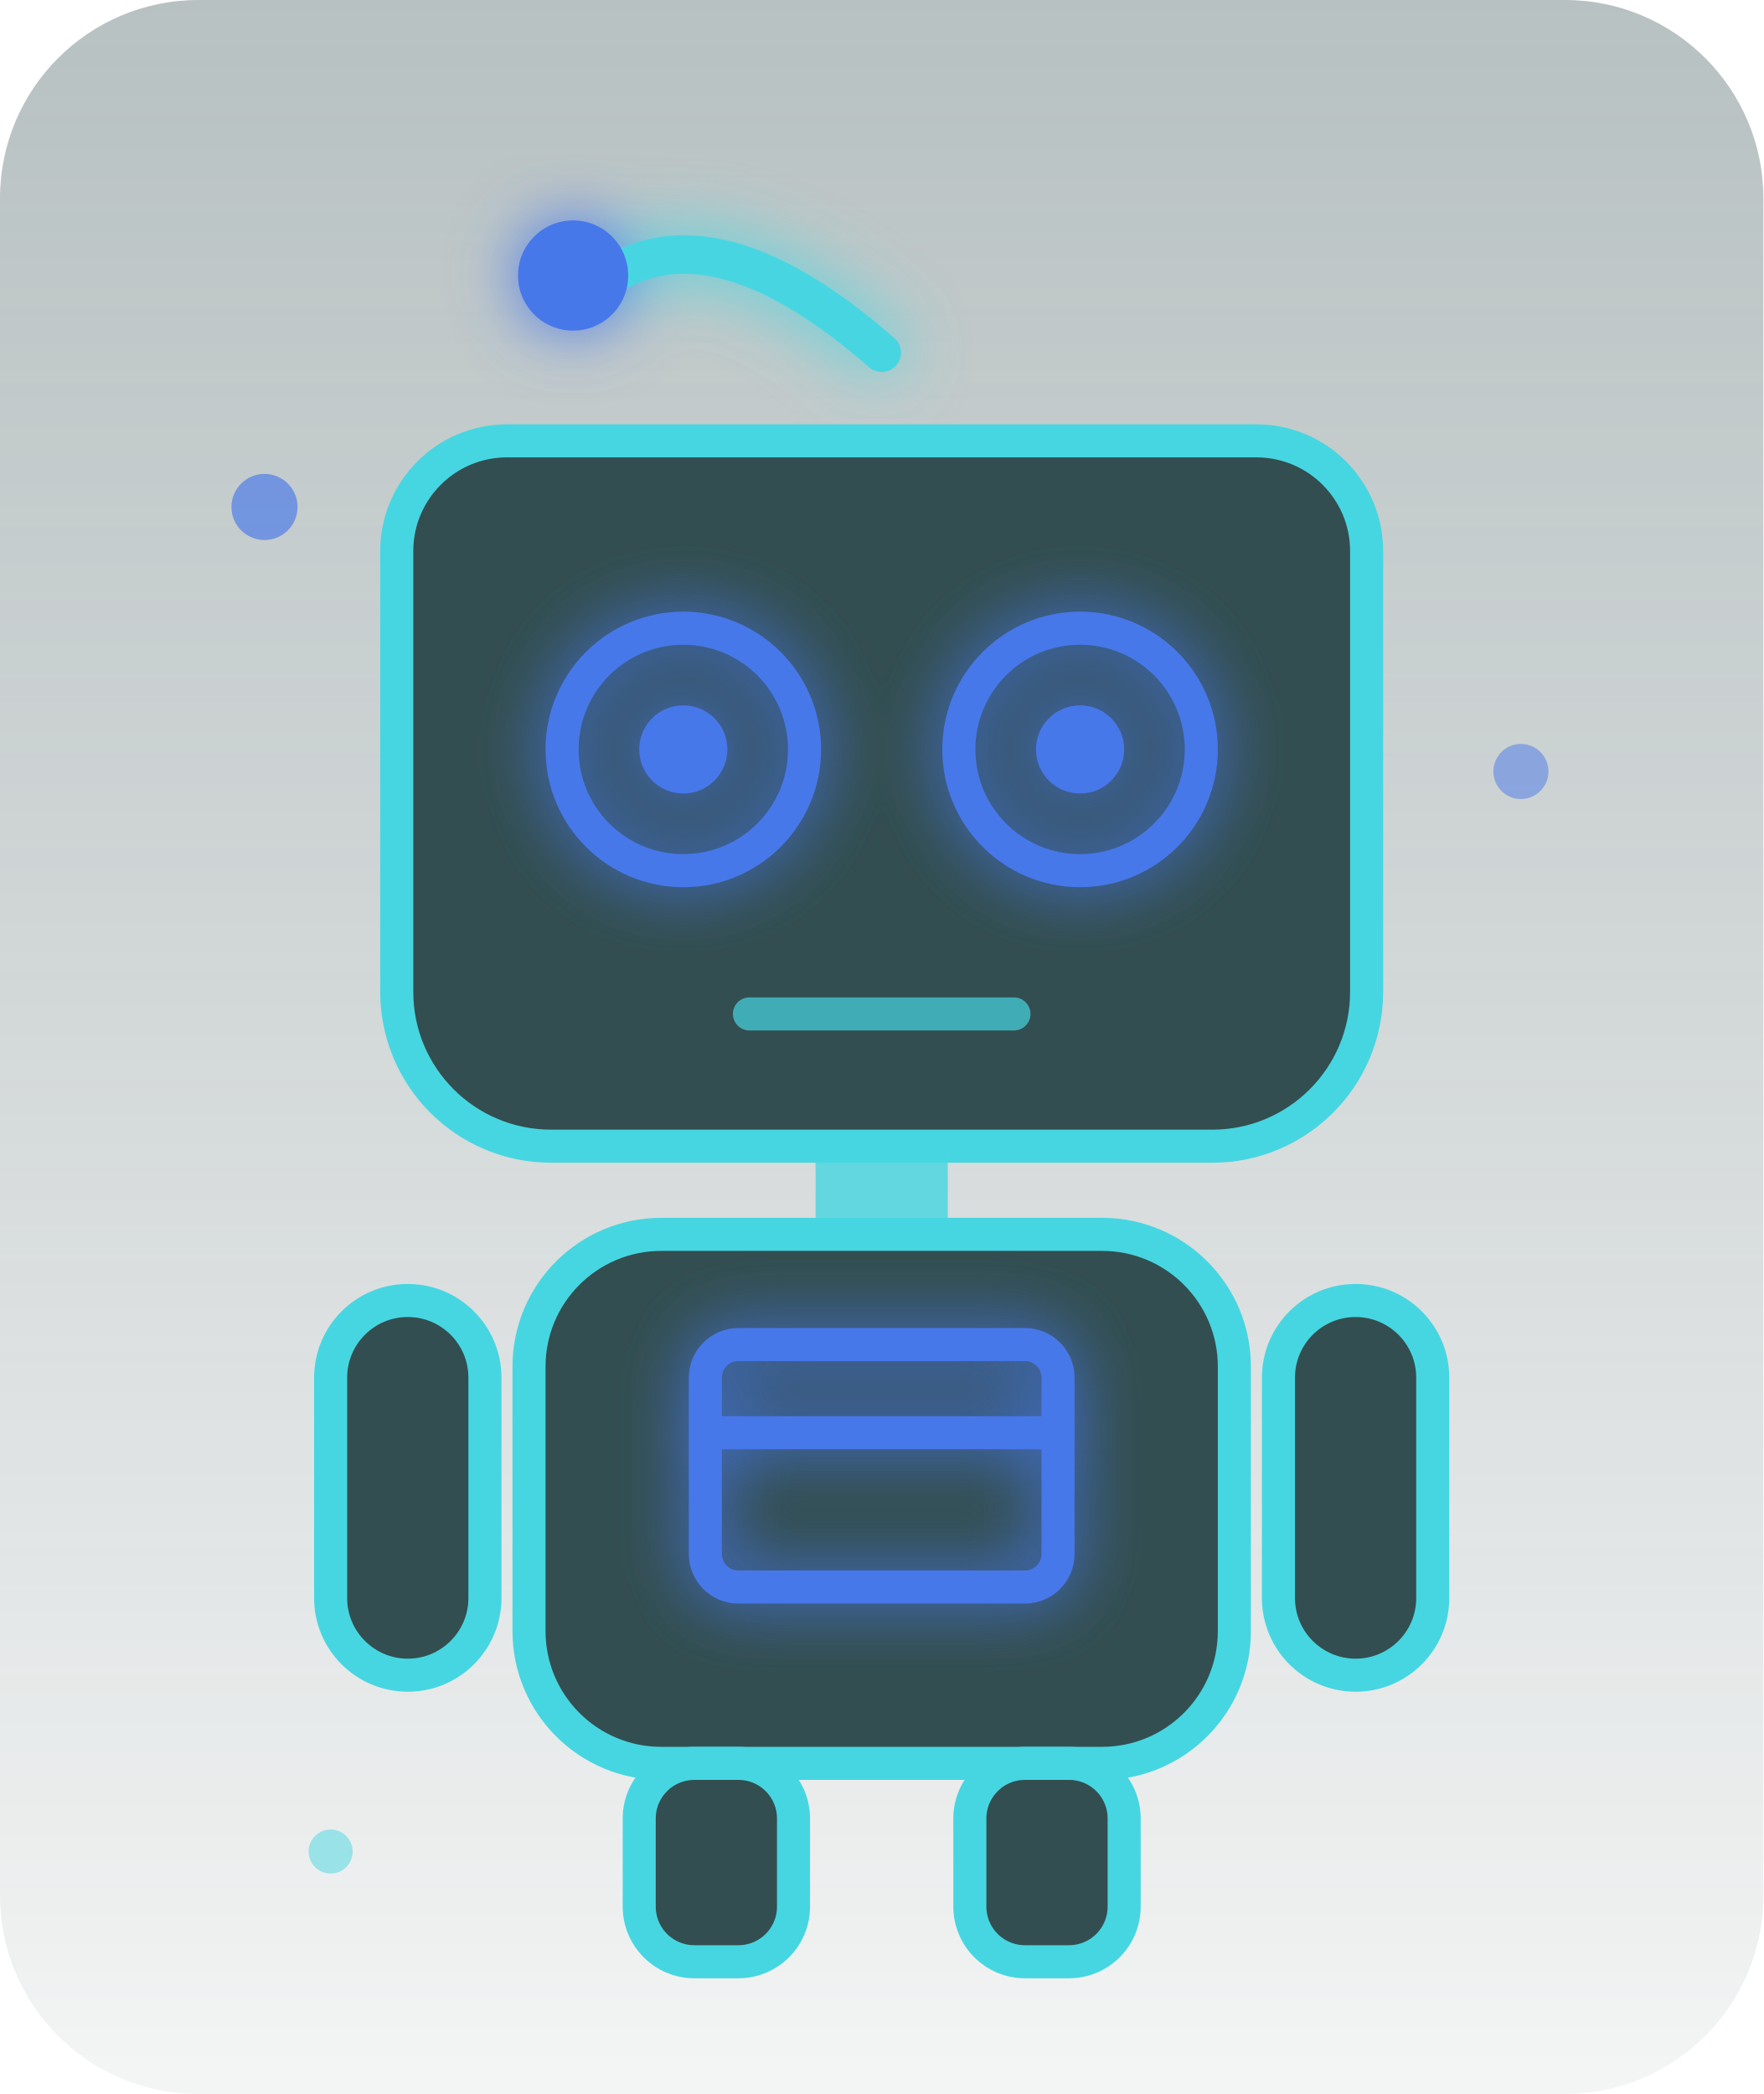
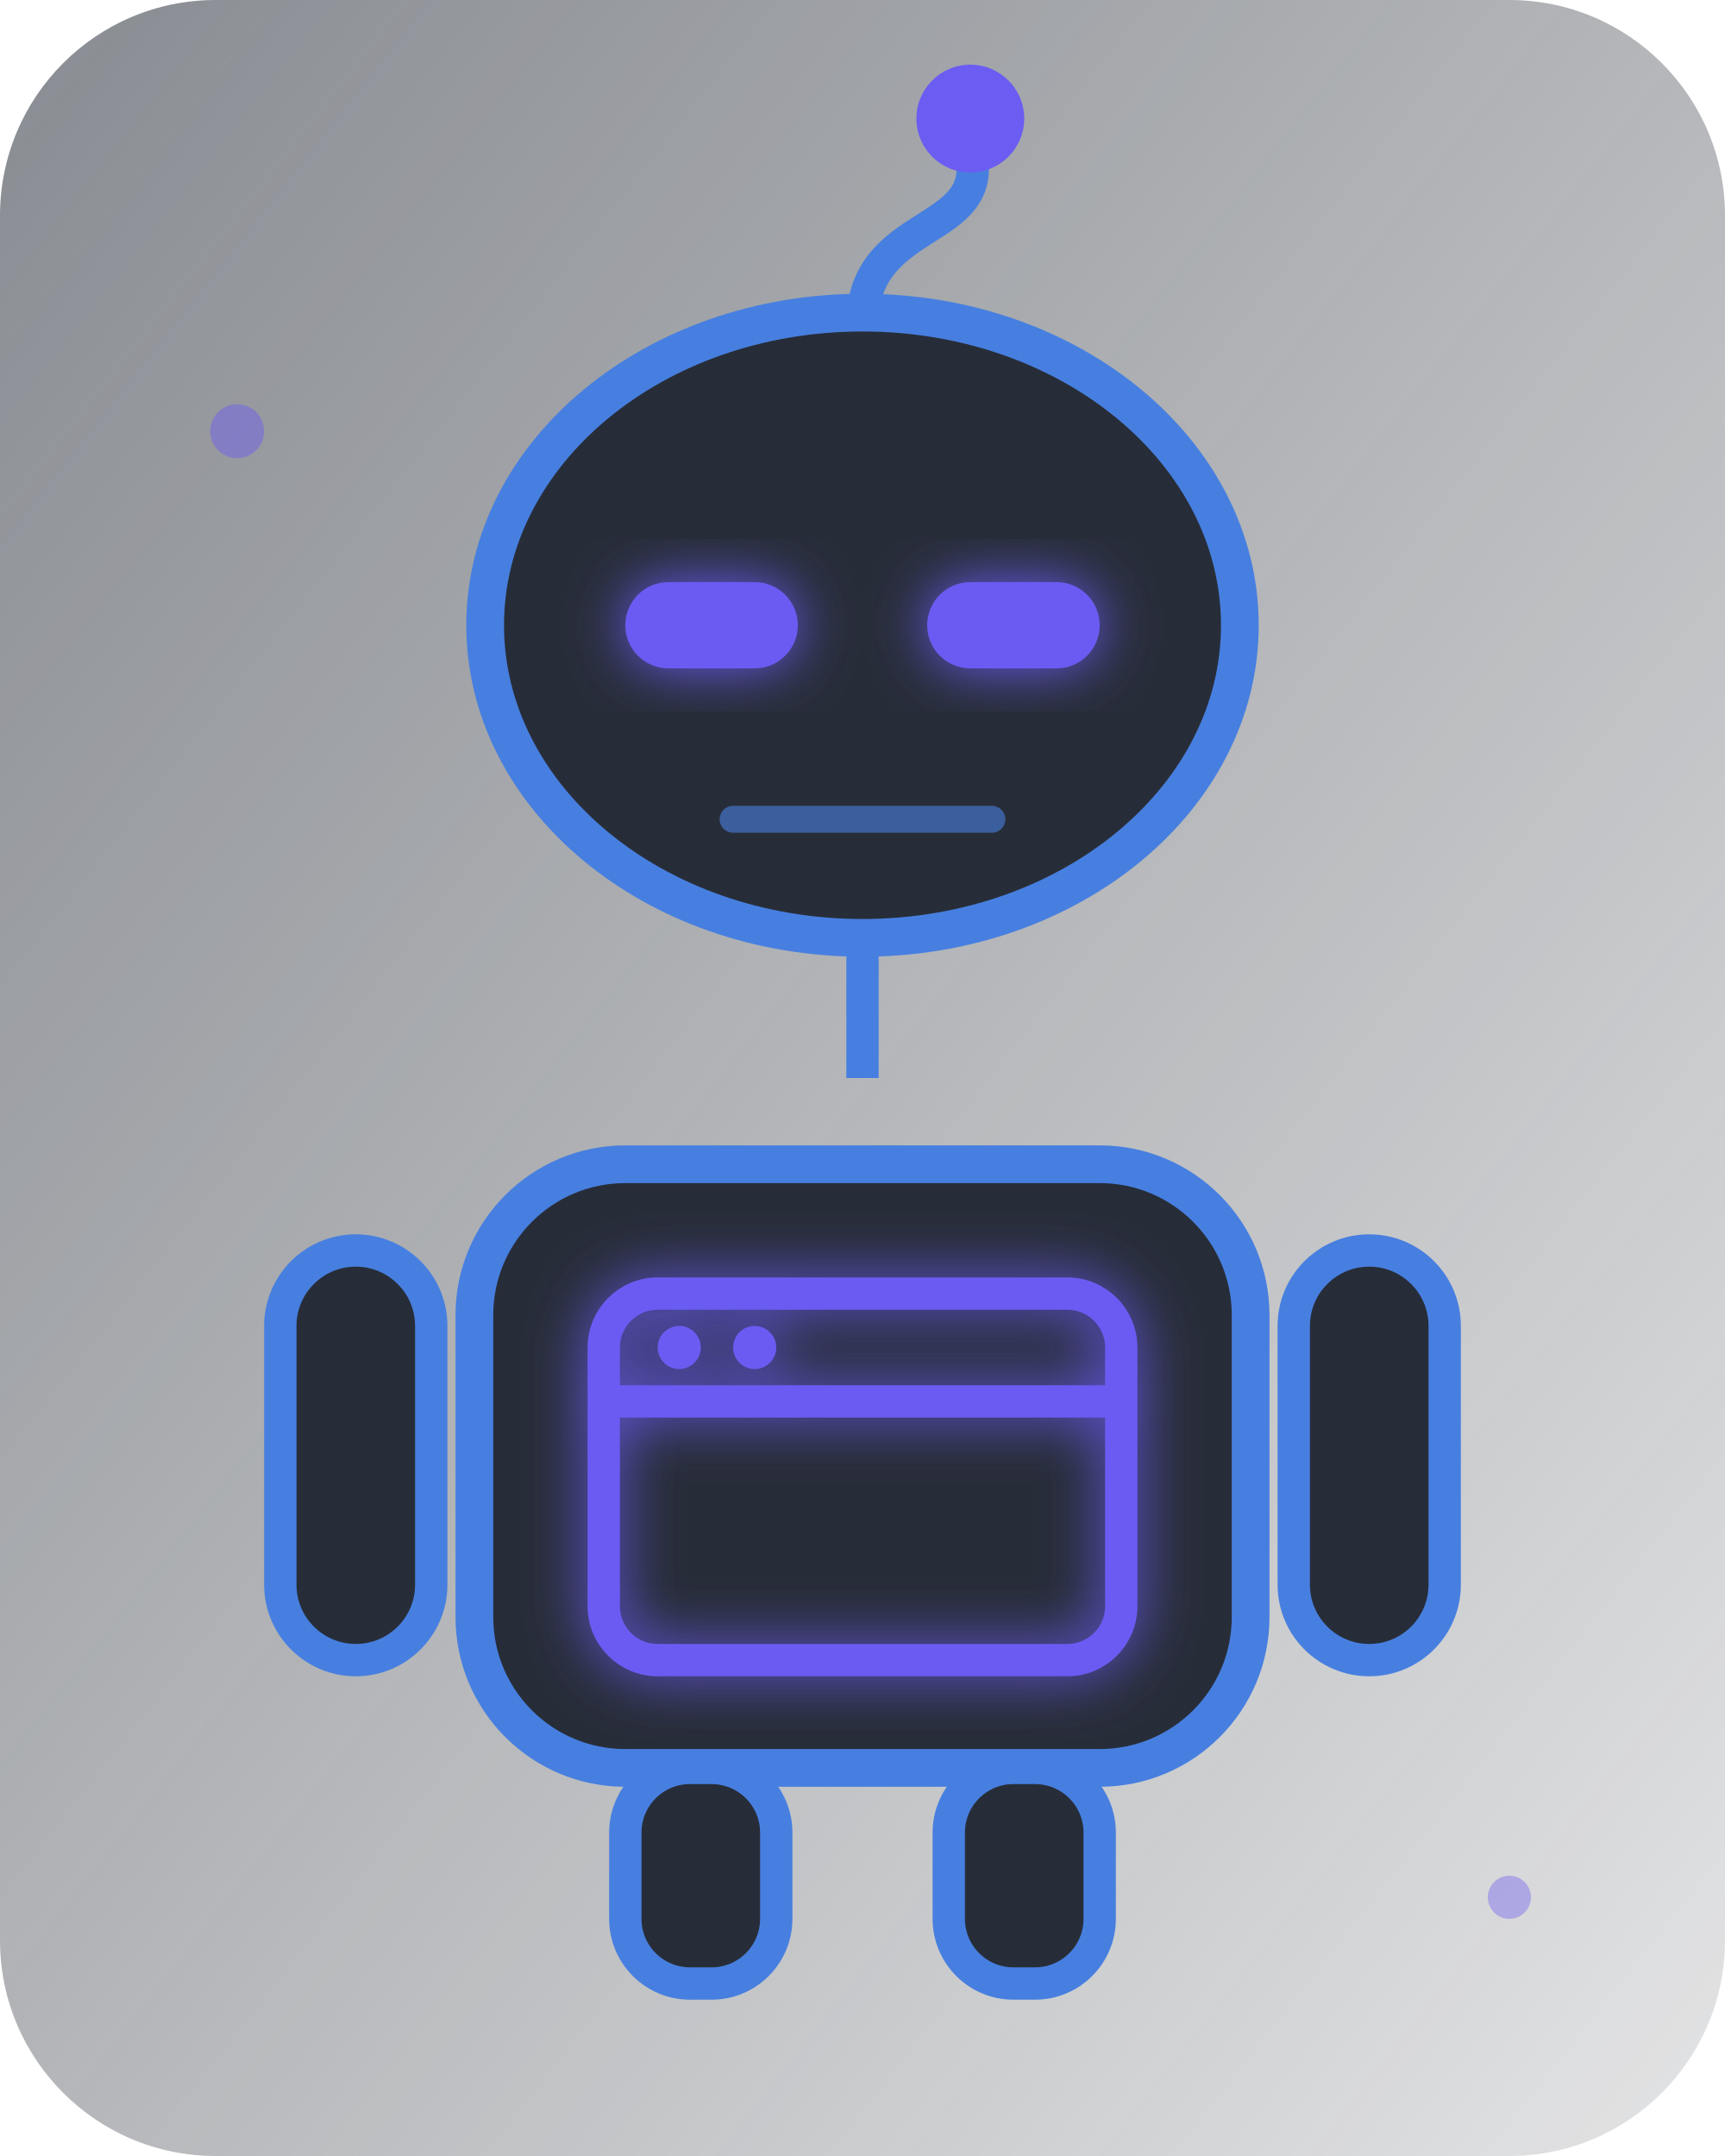
- <svg xmlns="http://www.w3.org/2000/svg" viewBox="0 0 160 190" width="160" height="190" role="img" aria-label="Frontend Architecture robot">
+ <svg xmlns="http://www.w3.org/2000/svg" viewBox="0 0 160 200" width="160" height="200" role="img" aria-label="Frontend Architecture robot">
  <defs>
-     <linearGradient id="bg" x1="0" y1="0" x2="0" y2="1">
-       <stop offset="0%" stop-color="#334e50" stop-opacity="0.35" />
-       <stop offset="100%" stop-color="#1c3335" stop-opacity="0.05" />
+     <linearGradient id="bg" x1="0" y1="0" x2="1" y2="1">
+       <stop offset="0%" stop-color="#272d38" stop-opacity="0.55" />
+       <stop offset="100%" stop-color="#191e26" stop-opacity="0.12" />
    </linearGradient>
    <filter id="glow" x="-50%" y="-50%" width="200%" height="200%">
-       <feGaussianBlur stdDeviation="3" result="b" />
+       <feGaussianBlur stdDeviation="2.6" result="b" />
      <feMerge>
        <feMergeNode in="b" />
        <feMergeNode in="SourceGraphic" />
      </feMerge>
    </filter>
  </defs>
-   <rect x="0" y="0" width="160" height="190" rx="18" fill="url(#bg)" />
+   <rect width="160" height="200" rx="20" fill="url(#bg)" />
+   <path d="M80 30 C80 20 92 22 90 14" fill="none" stroke="#477fe0" stroke-width="3" stroke-linecap="round" />
+   <circle cx="90" cy="11" r="5" fill="#6b5cf2">
+     <animate attributeName="opacity" values="1;0.4;1" dur="2.6s" repeatCount="indefinite" />
+   </circle>
+   <ellipse cx="80" cy="58" rx="35" ry="29" fill="#272d38" stroke="#477fe0" stroke-width="3.5" />
  <g filter="url(#glow)">
-     <path d="M80 32 q-16 -14 -26 -6" stroke="#46d6e1" stroke-width="3.5" fill="none" stroke-linecap="round" />
-     <circle cx="52" cy="25" r="5" fill="#4778ea">
-       <animate attributeName="cy" values="25;21;25" dur="2.6s" repeatCount="indefinite" />
-     </circle>
+     <rect x="58" y="54" width="16" height="8" rx="4" fill="#6b5cf2" />
+     <rect x="86" y="54" width="16" height="8" rx="4" fill="#6b5cf2">
+       <animate attributeName="width" values="16;9;16" dur="3.8s" repeatCount="indefinite" />
+     </rect>
  </g>
-   <path d="M46 40 h68 a10 10 0 0 1 10 10 v40 a14 14 0 0 1 -14 14 h-60 a14 14 0 0 1 -14 -14 v-40 a10 10 0 0 1 10 -10 z" fill="#334e50" stroke="#46d6e1" stroke-width="3" />
+   <path d="M68 76 h24" stroke="#477fe0" stroke-width="2.5" stroke-linecap="round" opacity="0.6" />
+   <path d="M80 86 v14" stroke="#477fe0" stroke-width="3" />
+   <rect x="44" y="108" width="72" height="56" rx="14" fill="#272d38" stroke="#477fe0" stroke-width="3.5" />
  <g filter="url(#glow)">
-     <circle cx="62" cy="68" r="11" fill="none" stroke="#4778ea" stroke-width="3" />
-     <circle cx="62" cy="68" r="4" fill="#4778ea">
-       <animate attributeName="cx" values="62;66;58;62" dur="5s" repeatCount="indefinite" />
-     </circle>
-     <circle cx="98" cy="68" r="11" fill="none" stroke="#4778ea" stroke-width="3" />
-     <circle cx="98" cy="68" r="4" fill="#4778ea">
-       <animate attributeName="cx" values="98;102;94;98" dur="5s" repeatCount="indefinite" />
-     </circle>
+     <rect x="56" y="120" width="48" height="34" rx="5" fill="none" stroke="#6b5cf2" stroke-width="3" />
+     <path d="M56 130 h48" stroke="#6b5cf2" stroke-width="3" />
+     <circle cx="63" cy="125" r="2" fill="#6b5cf2" />
+     <circle cx="70" cy="125" r="2" fill="#6b5cf2" />
  </g>
-   <path d="M68 92 h24" stroke="#46d6e1" stroke-width="3" stroke-linecap="round" opacity="0.7" />
-   <rect x="74" y="104" width="12" height="8" fill="#46d6e1" opacity="0.8" />
-   <rect x="48" y="112" width="64" height="48" rx="12" fill="#334e50" stroke="#46d6e1" stroke-width="3" />
-   <g filter="url(#glow)">
-     <rect x="64" y="122" width="32" height="22" rx="3" fill="none" stroke="#4778ea" stroke-width="3" />
-     <path d="M64 130 h32" stroke="#4778ea" stroke-width="3" />
-   </g>
-   <rect x="30" y="118" width="14" height="34" rx="7" fill="#334e50" stroke="#46d6e1" stroke-width="3" />
-   <rect x="116" y="118" width="14" height="34" rx="7" fill="#334e50" stroke="#46d6e1" stroke-width="3" />
-   <rect x="58" y="160" width="14" height="18" rx="5" fill="#334e50" stroke="#46d6e1" stroke-width="3" />
-   <rect x="88" y="160" width="14" height="18" rx="5" fill="#334e50" stroke="#46d6e1" stroke-width="3" />
-   <circle cx="24" cy="46" r="3" fill="#4778ea" opacity="0.65">
-     <animate attributeName="opacity" values="0.65;0.15;0.65" dur="3.1s" repeatCount="indefinite" />
+   <rect x="26" y="116" width="14" height="38" rx="7" fill="#272d38" stroke="#477fe0" stroke-width="3" />
+   <rect x="120" y="116" width="14" height="38" rx="7" fill="#272d38" stroke="#477fe0" stroke-width="3" />
+   <rect x="58" y="164" width="14" height="20" rx="6" fill="#272d38" stroke="#477fe0" stroke-width="3" />
+   <rect x="88" y="164" width="14" height="20" rx="6" fill="#272d38" stroke="#477fe0" stroke-width="3" />
+   <circle cx="22" cy="40" r="2.5" fill="#6b5cf2" opacity="0.45">
+     <animate attributeName="opacity" values="0.45;0.1;0.45" dur="3.6s" repeatCount="indefinite" />
  </circle>
-   <circle cx="138" cy="70" r="2.5" fill="#4778ea" opacity="0.5">
-     <animate attributeName="opacity" values="0.2;0.7;0.2" dur="2.4s" repeatCount="indefinite" />
-   </circle>
-   <circle cx="30" cy="168" r="2" fill="#46d6e1" opacity="0.5">
-     <animate attributeName="opacity" values="0.6;0.2;0.6" dur="3.8s" repeatCount="indefinite" />
-   </circle>
+   <circle cx="140" cy="176" r="2" fill="#6b5cf2" opacity="0.4" />
</svg>
